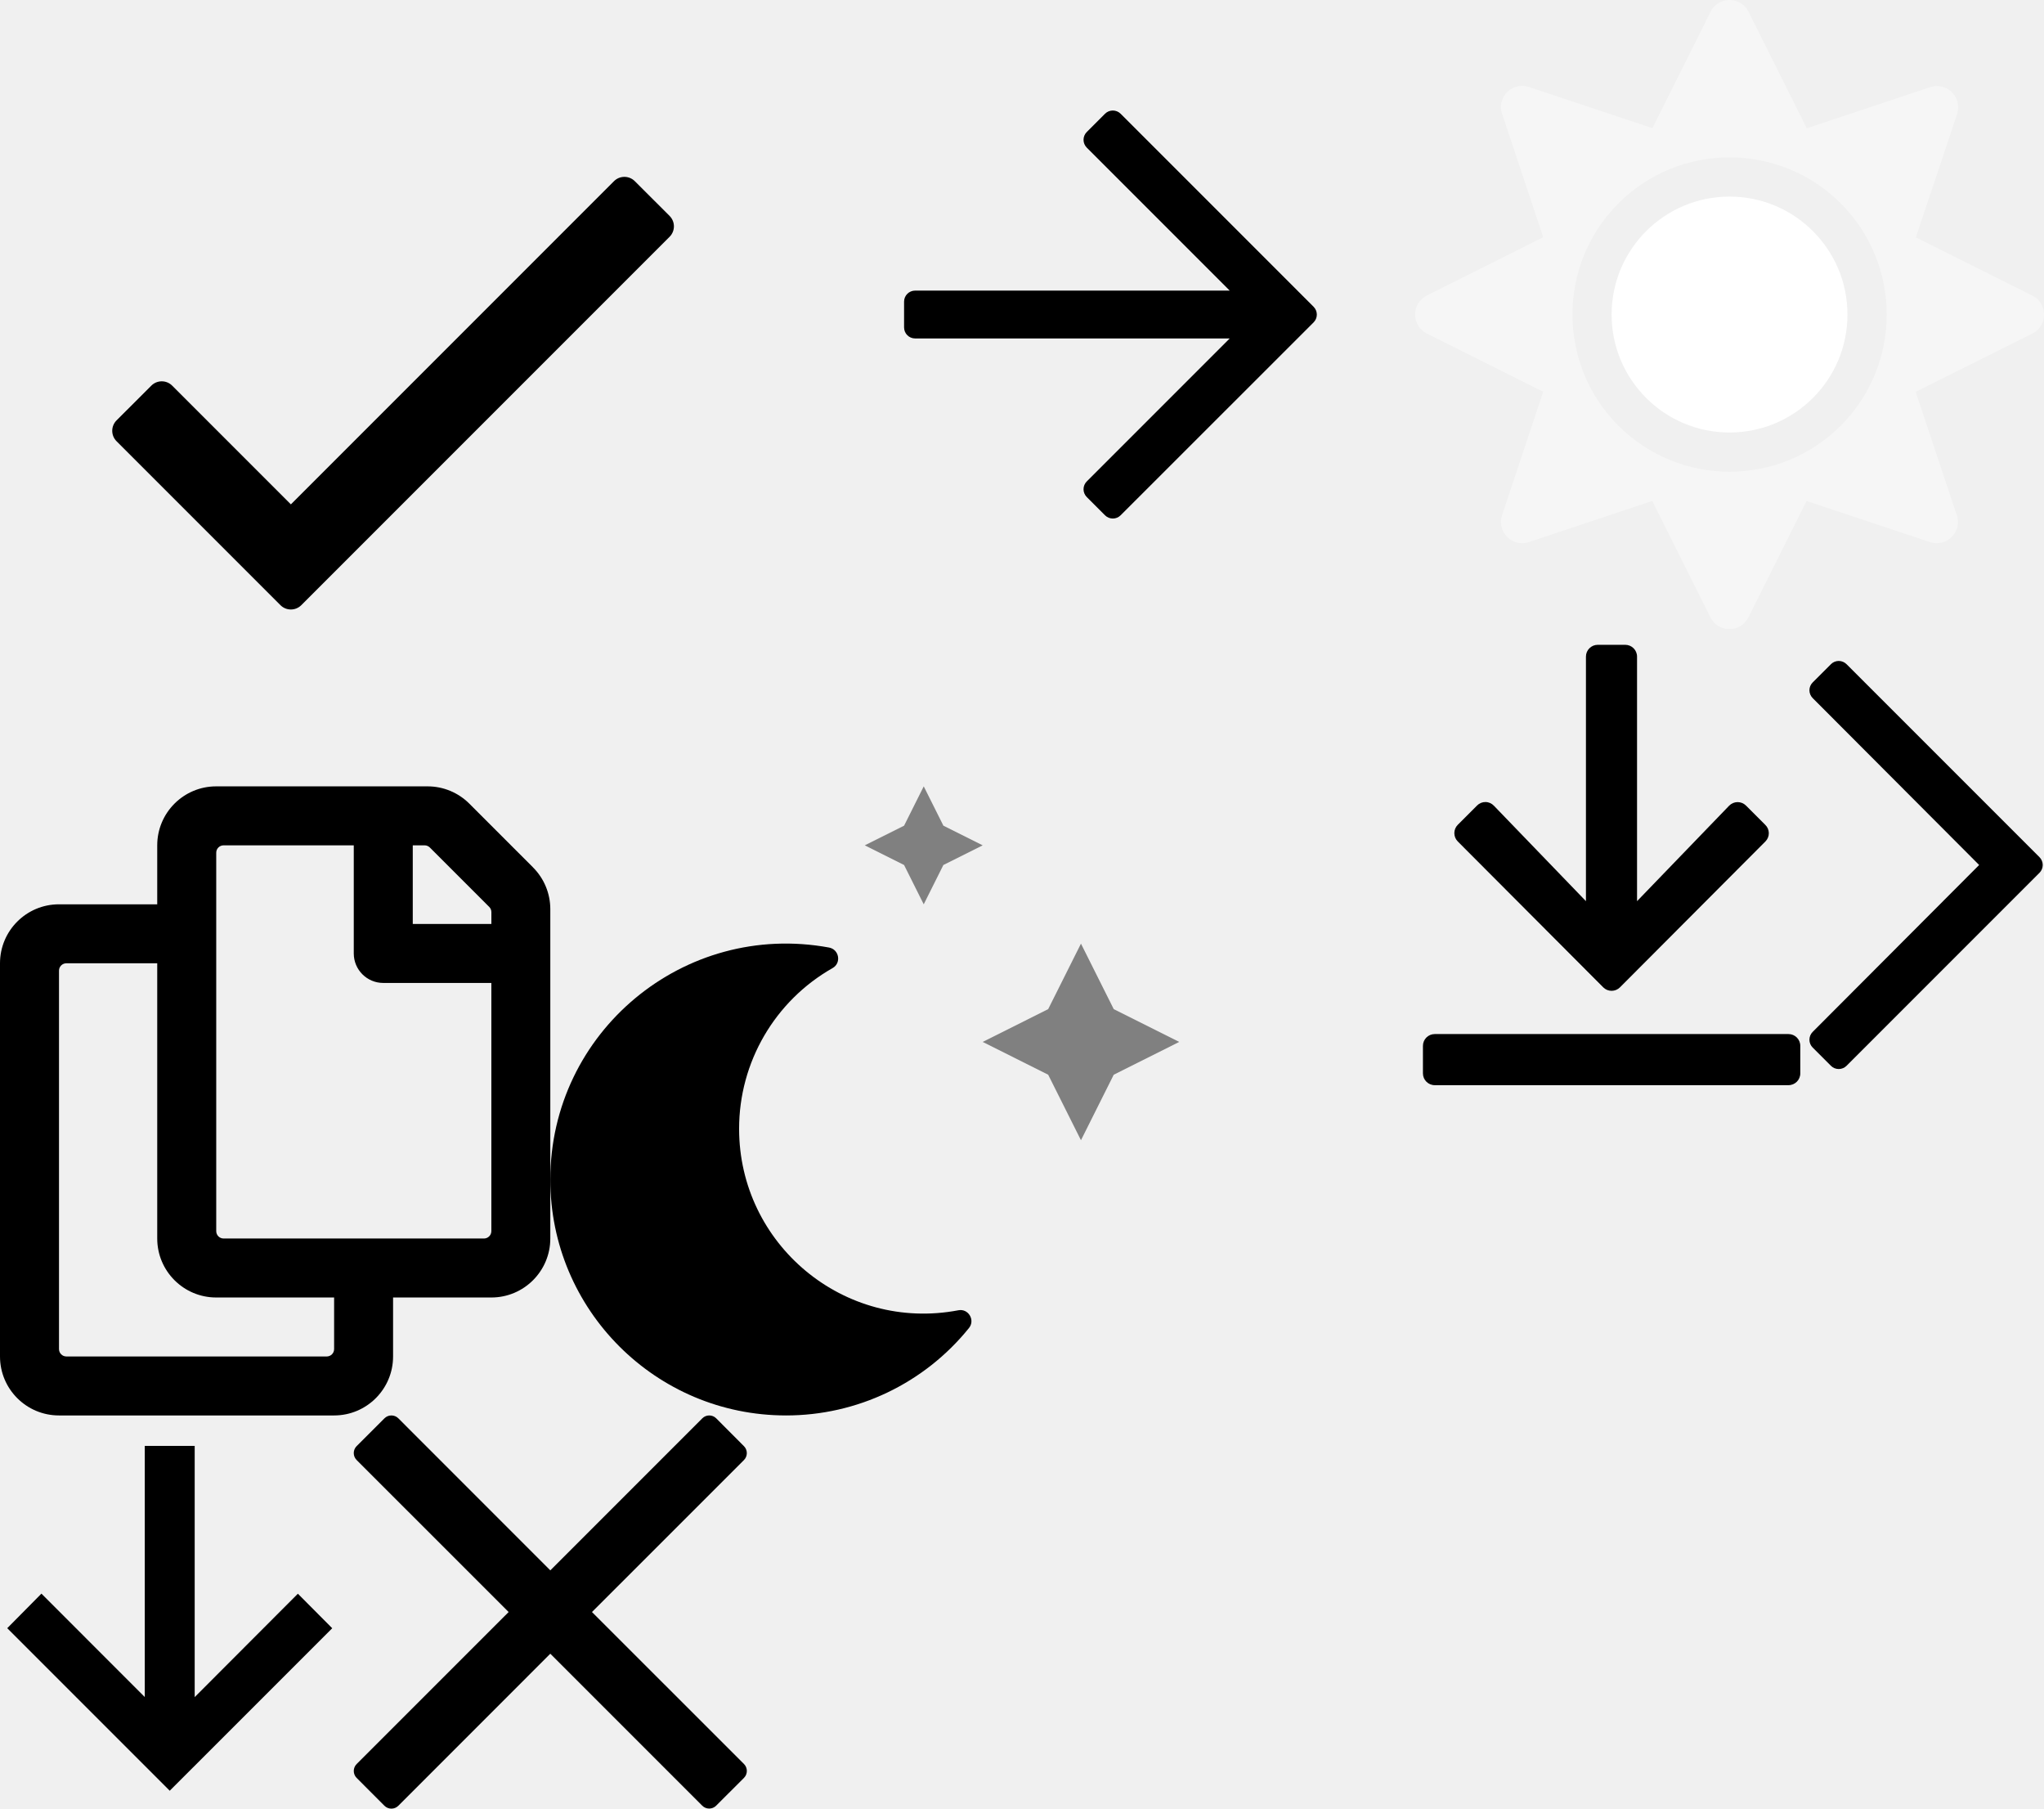
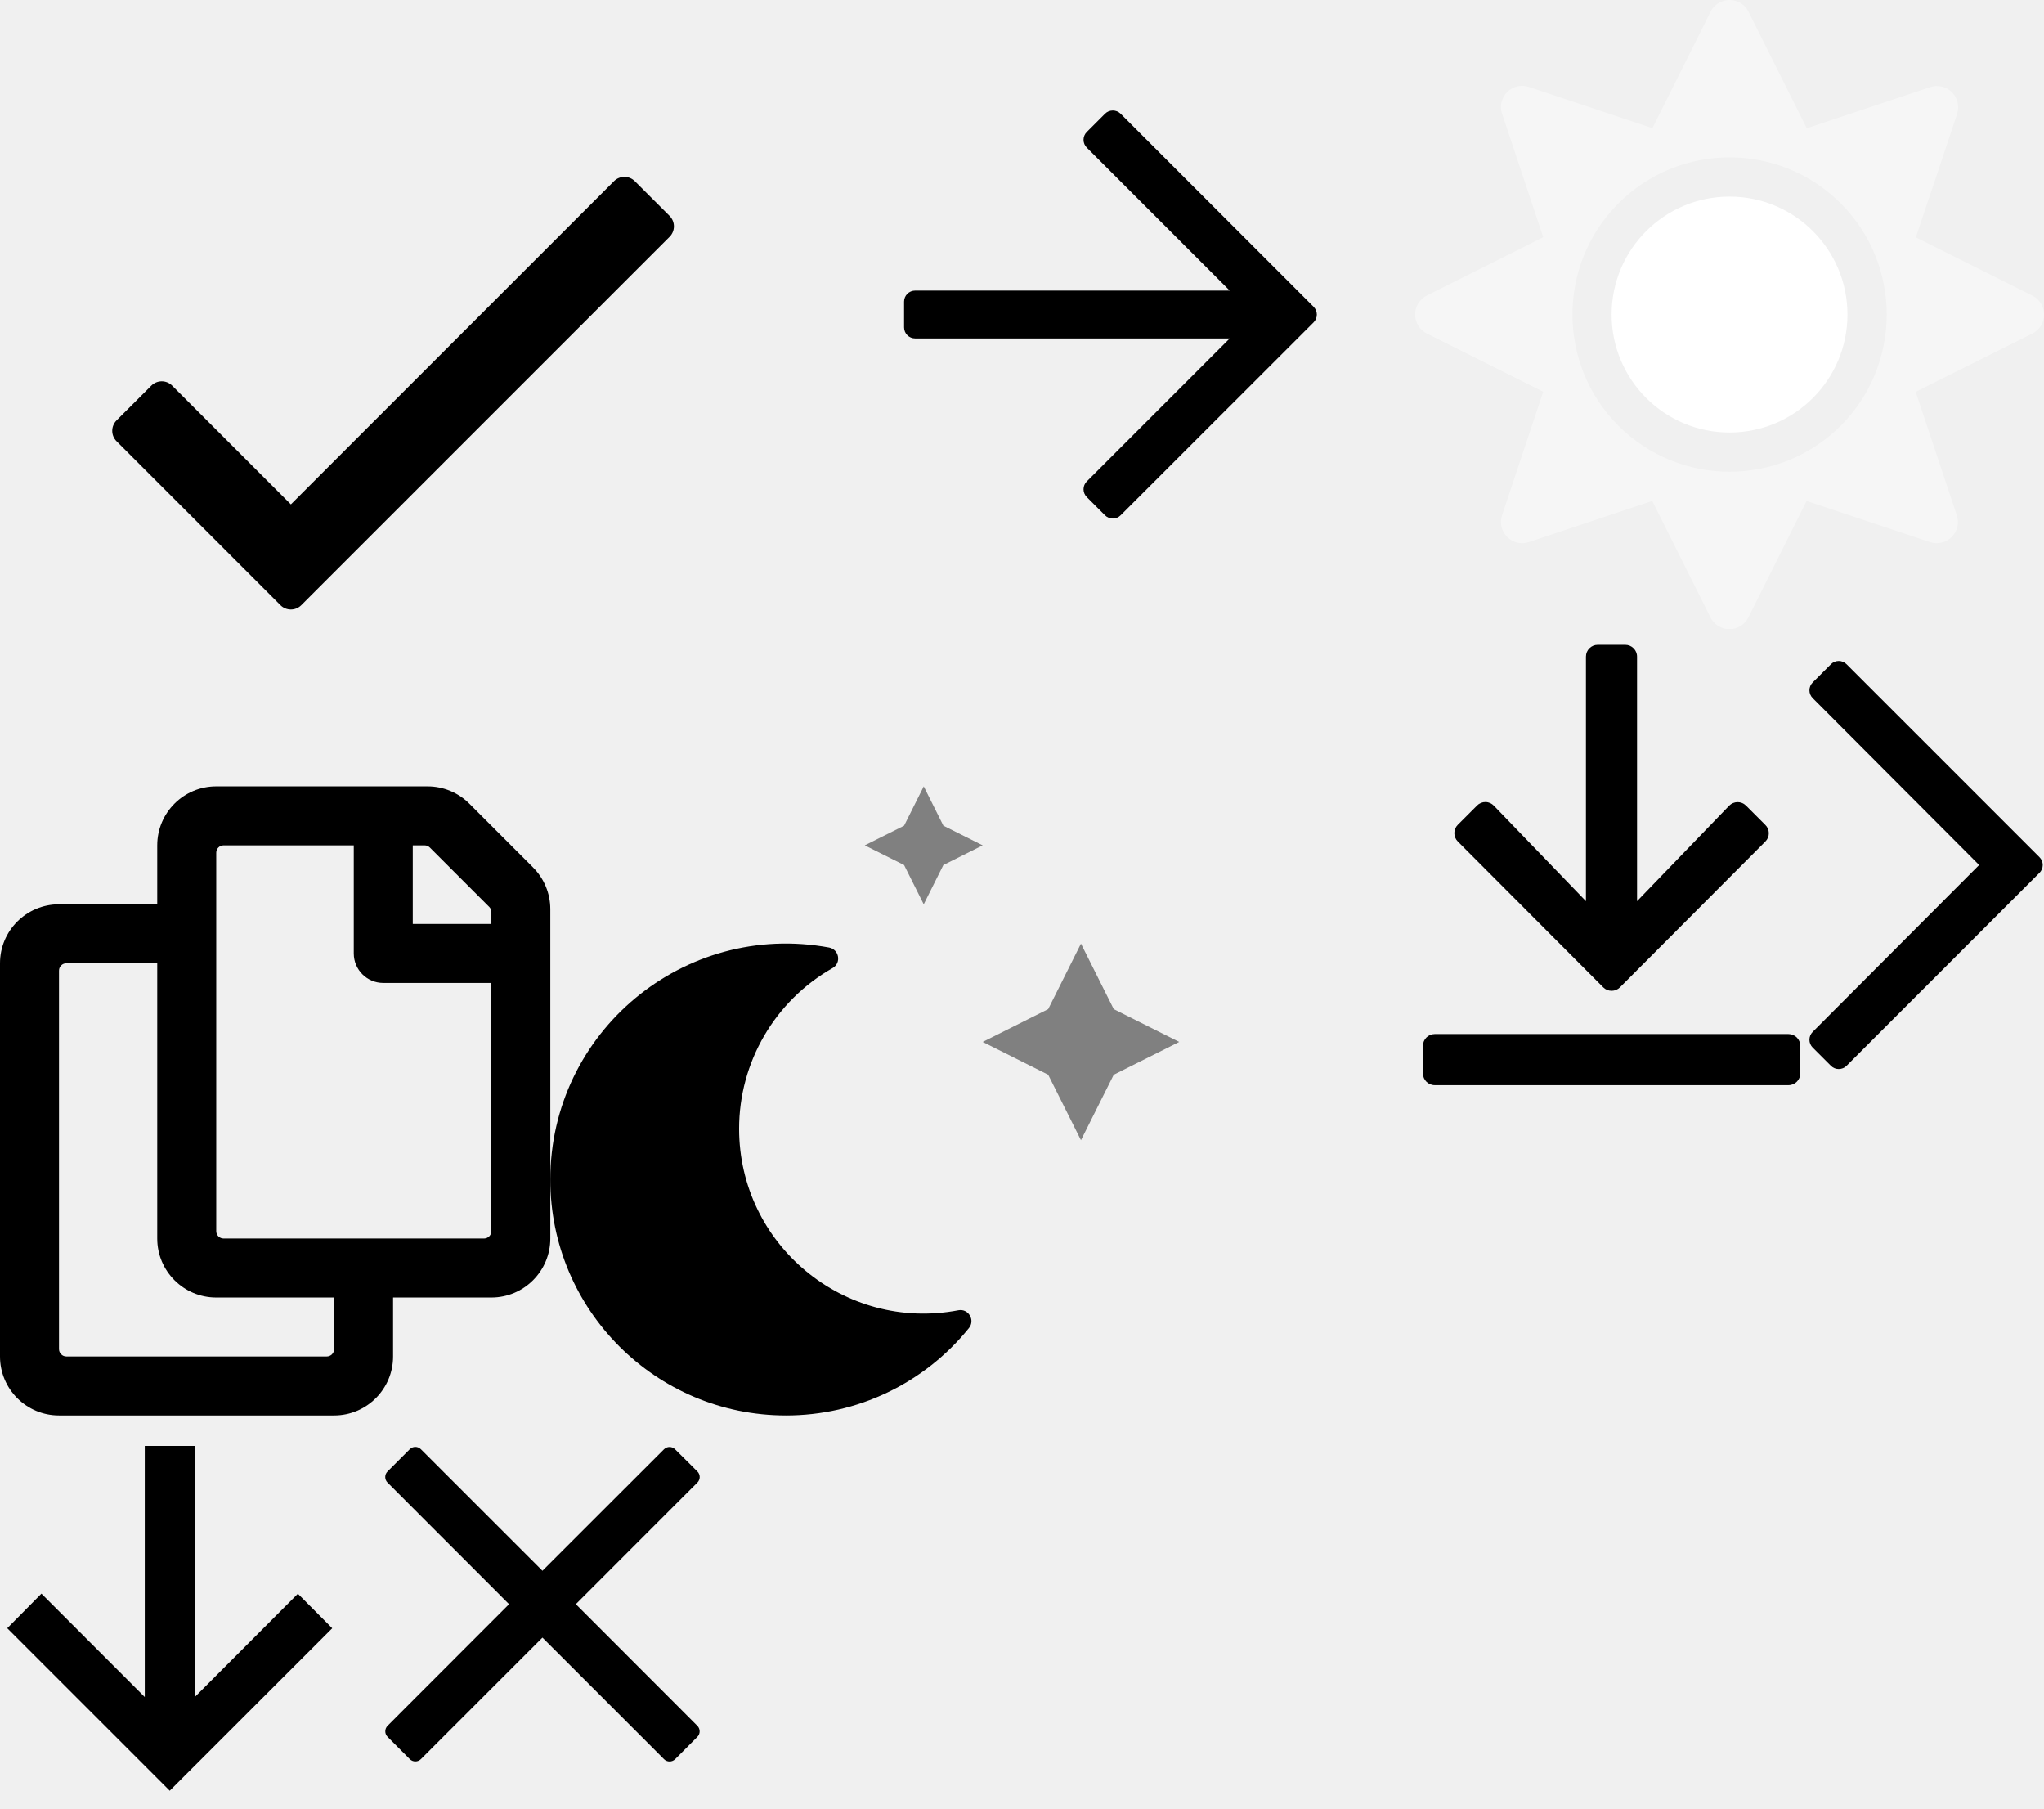
<svg xmlns="http://www.w3.org/2000/svg" width="52" height="46" viewBox="0 0 52 46">
  <svg width="10" height="12" fill="inherit" viewBox="0 0 10 12" id="arrow-bottom" x="36" y="16">
    <path d="M8.912 5.402l-3.7 3.71a.3.3 0 01-.425 0l-3.7-3.71a.3.3 0 010-.425l.49-.49a.297.297 0 01.428.005L4.347 6.92V.7a.3.3 0 01.3-.3h.7a.3.3 0 01.3.3v6.22L7.99 4.492a.301.301 0 01.427-.005l.49.49a.296.296 0 01.005.425zM9.5 10.3h-9a.3.3 0 00-.3.3v.7a.3.3 0 00.3.3h9a.3.3 0 00.3-.3v-.7a.3.3 0 00-.3-.3z" />
  </svg>
  <svg width="9" height="10" fill="inherit" viewBox="0 0 9 10" id="arrow-down" y="36">
    <path d="M.185 5.412l4.133 4.133 4.134-4.133-.874-.878-2.625 2.63V.774h-1.27v6.388l-2.629-2.63-.87.879z" />
  </svg>
  <svg width="16" height="16" fill="inherit" viewBox="0 0 16 16" id="arrow-right" x="20">
    <g clip-path="url(#cclip0)">
      <path d="M8.112 2.893l-.464.464a.281.281 0 000 .398l3.636 3.636H3.28A.281.281 0 003 7.67v.657c0 .156.126.281.281.281h8.003l-3.636 3.636a.281.281 0 000 .398l.464.464c.11.11.288.11.397 0L13.418 8.2a.281.281 0 000-.398L8.509 2.893a.281.281 0 00-.397 0z" />
    </g>
    <defs>
      <clipPath id="cclip0">
        <path transform="translate(3 2)" d="M0 0h10.5v12H0z" />
      </clipPath>
    </defs>
  </svg>
  <svg width="20" height="20" fill="inherit" viewBox="0 0 20 20" id="check">
    <path d="M15.62 4.608l-8.22 8.22-3.02-3.02a.375.375 0 00-.53 0l-.885.884a.375.375 0 000 .53l4.17 4.17a.375.375 0 00.53 0l9.37-9.37a.375.375 0 000-.53l-.885-.884a.375.375 0 00-.53 0z" />
  </svg>
  <svg width="6" height="12" fill="inherit" viewBox="0 0 6 12" id="chevron-right" x="46" y="16">
    <path d="M.58.893l-.465.464a.281.281 0 000 .398L4.35 6 .115 10.245a.281.281 0 000 .398l.464.464c.11.11.288.11.398 0l4.908-4.908a.281.281 0 000-.398L.977.893a.281.281 0 00-.398 0z" />
  </svg>
  <svg width="14" height="16" fill="inherit" viewBox="0 0 14 16" id="clipboard" y="20">
    <path d="M13.56 2.06L11.94.44A1.5 1.5 0 0010.878 0H5.5A1.5 1.5 0 004 1.5V3H1.5A1.5 1.5 0 000 4.5v10A1.5 1.5 0 001.5 16h7a1.5 1.5 0 001.5-1.5V13h2.5a1.5 1.5 0 001.5-1.5V3.121a1.5 1.5 0 00-.44-1.06zM8.313 14.5H1.689a.188.188 0 01-.188-.188V4.688a.187.187 0 01.188-.188H4v7A1.5 1.5 0 005.5 13h3v1.313a.188.188 0 01-.188.187zm4-3H5.689a.188.188 0 01-.188-.188V1.688a.187.187 0 01.188-.188H9v2.75c0 .414.336.75.75.75h2.75v6.313a.188.188 0 01-.188.187zm.188-8h-2v-2h.301c.05 0 .097.02.133.055l1.511 1.511a.187.187 0 01.055.133V3.5z" />
  </svg>
  <svg width="10" height="10" fill="inherit" viewBox="0 0 10 10" id="close-blank" x="9" y="36">
-     <path d="M6.06 5l3.206-3.205.66-.66a.25.25 0 000-.354L9.22.073a.25.25 0 00-.353 0L5 3.94 1.134.073a.25.25 0 00-.353 0L.073.78a.25.25 0 000 .354L3.94 5 .073 8.866a.25.25 0 000 .353l.707.708a.25.25 0 00.354 0L5 6.06l3.205 3.205.66.66a.25.25 0 00.354 0l.708-.707a.25.25 0 000-.353L6.06 5z" />
+     <path d="M5.649 4.8l2.563-2.564.53-.529a.2.2 0 000-.283L8.174.86a.2.2 0 00-.282 0L4.8 3.95 1.707.858a.2.2 0 00-.282 0l-.566.566a.2.2 0 000 .283L3.95 4.8.86 7.893a.2.2 0 000 .282l.565.566a.2.2 0 00.283 0L4.8 5.65l2.564 2.563.529.53a.2.2 0 00.282 0l.566-.567a.2.2 0 000-.282L5.65 4.8z" />
  </svg>
  <svg width="16" height="16" fill="none" viewBox="0 0 16 16" id="night" x="14" y="20">
    <path fill="gray" d="M10 1l-.5-1L9 1l-1 .5L9 2l.5 1 .5-1 1-.5-1-.5zm4.334 4.666L13.5 4l-.834 1.666L11 6.5l1.666.834L13.5 9l.834-1.666L16 6.5l-1.666-.834z" />
    <path d="M10.381 13.325c.253-.05.435.25.269.453A5.974 5.974 0 015.994 16 5.996 5.996 0 010 10c0-3.75 3.397-6.581 7.094-5.9.256.05.315.394.087.522a4.697 4.697 0 00-2.378 4.087c0 2.938 2.669 5.17 5.578 4.616z" fill="#000" />
  </svg>
  <svg width="16" height="16" fill="none" viewBox="0 0 16 16" id="sunny" x="36">
    <path opacity=".4" d="M15.7 7.516l-2.959-1.479L13.788 2.9a.54.54 0 00-.684-.684L9.966 3.262 8.485.3a.541.541 0 00-.969 0L6.038 3.26 2.897 2.212a.54.54 0 00-.684.684l1.046 3.137L.3 7.516a.541.541 0 000 .968l2.96 1.479-1.047 3.14a.54.54 0 00.684.684l3.138-1.046L7.513 15.7a.54.54 0 00.969 0l1.478-2.96 3.138 1.047a.54.54 0 00.684-.684l-1.047-3.137 2.96-1.478a.541.541 0 00.006-.972zm-4.871 3.312a4.004 4.004 0 01-5.656 0 4.004 4.004 0 010-5.656 4.004 4.004 0 015.656 0 4.004 4.004 0 010 5.656z" fill="#fff" />
    <path d="M11 8a3 3 0 11-6 0 3 3 0 016 0z" fill="#fff" />
  </svg>
</svg>
